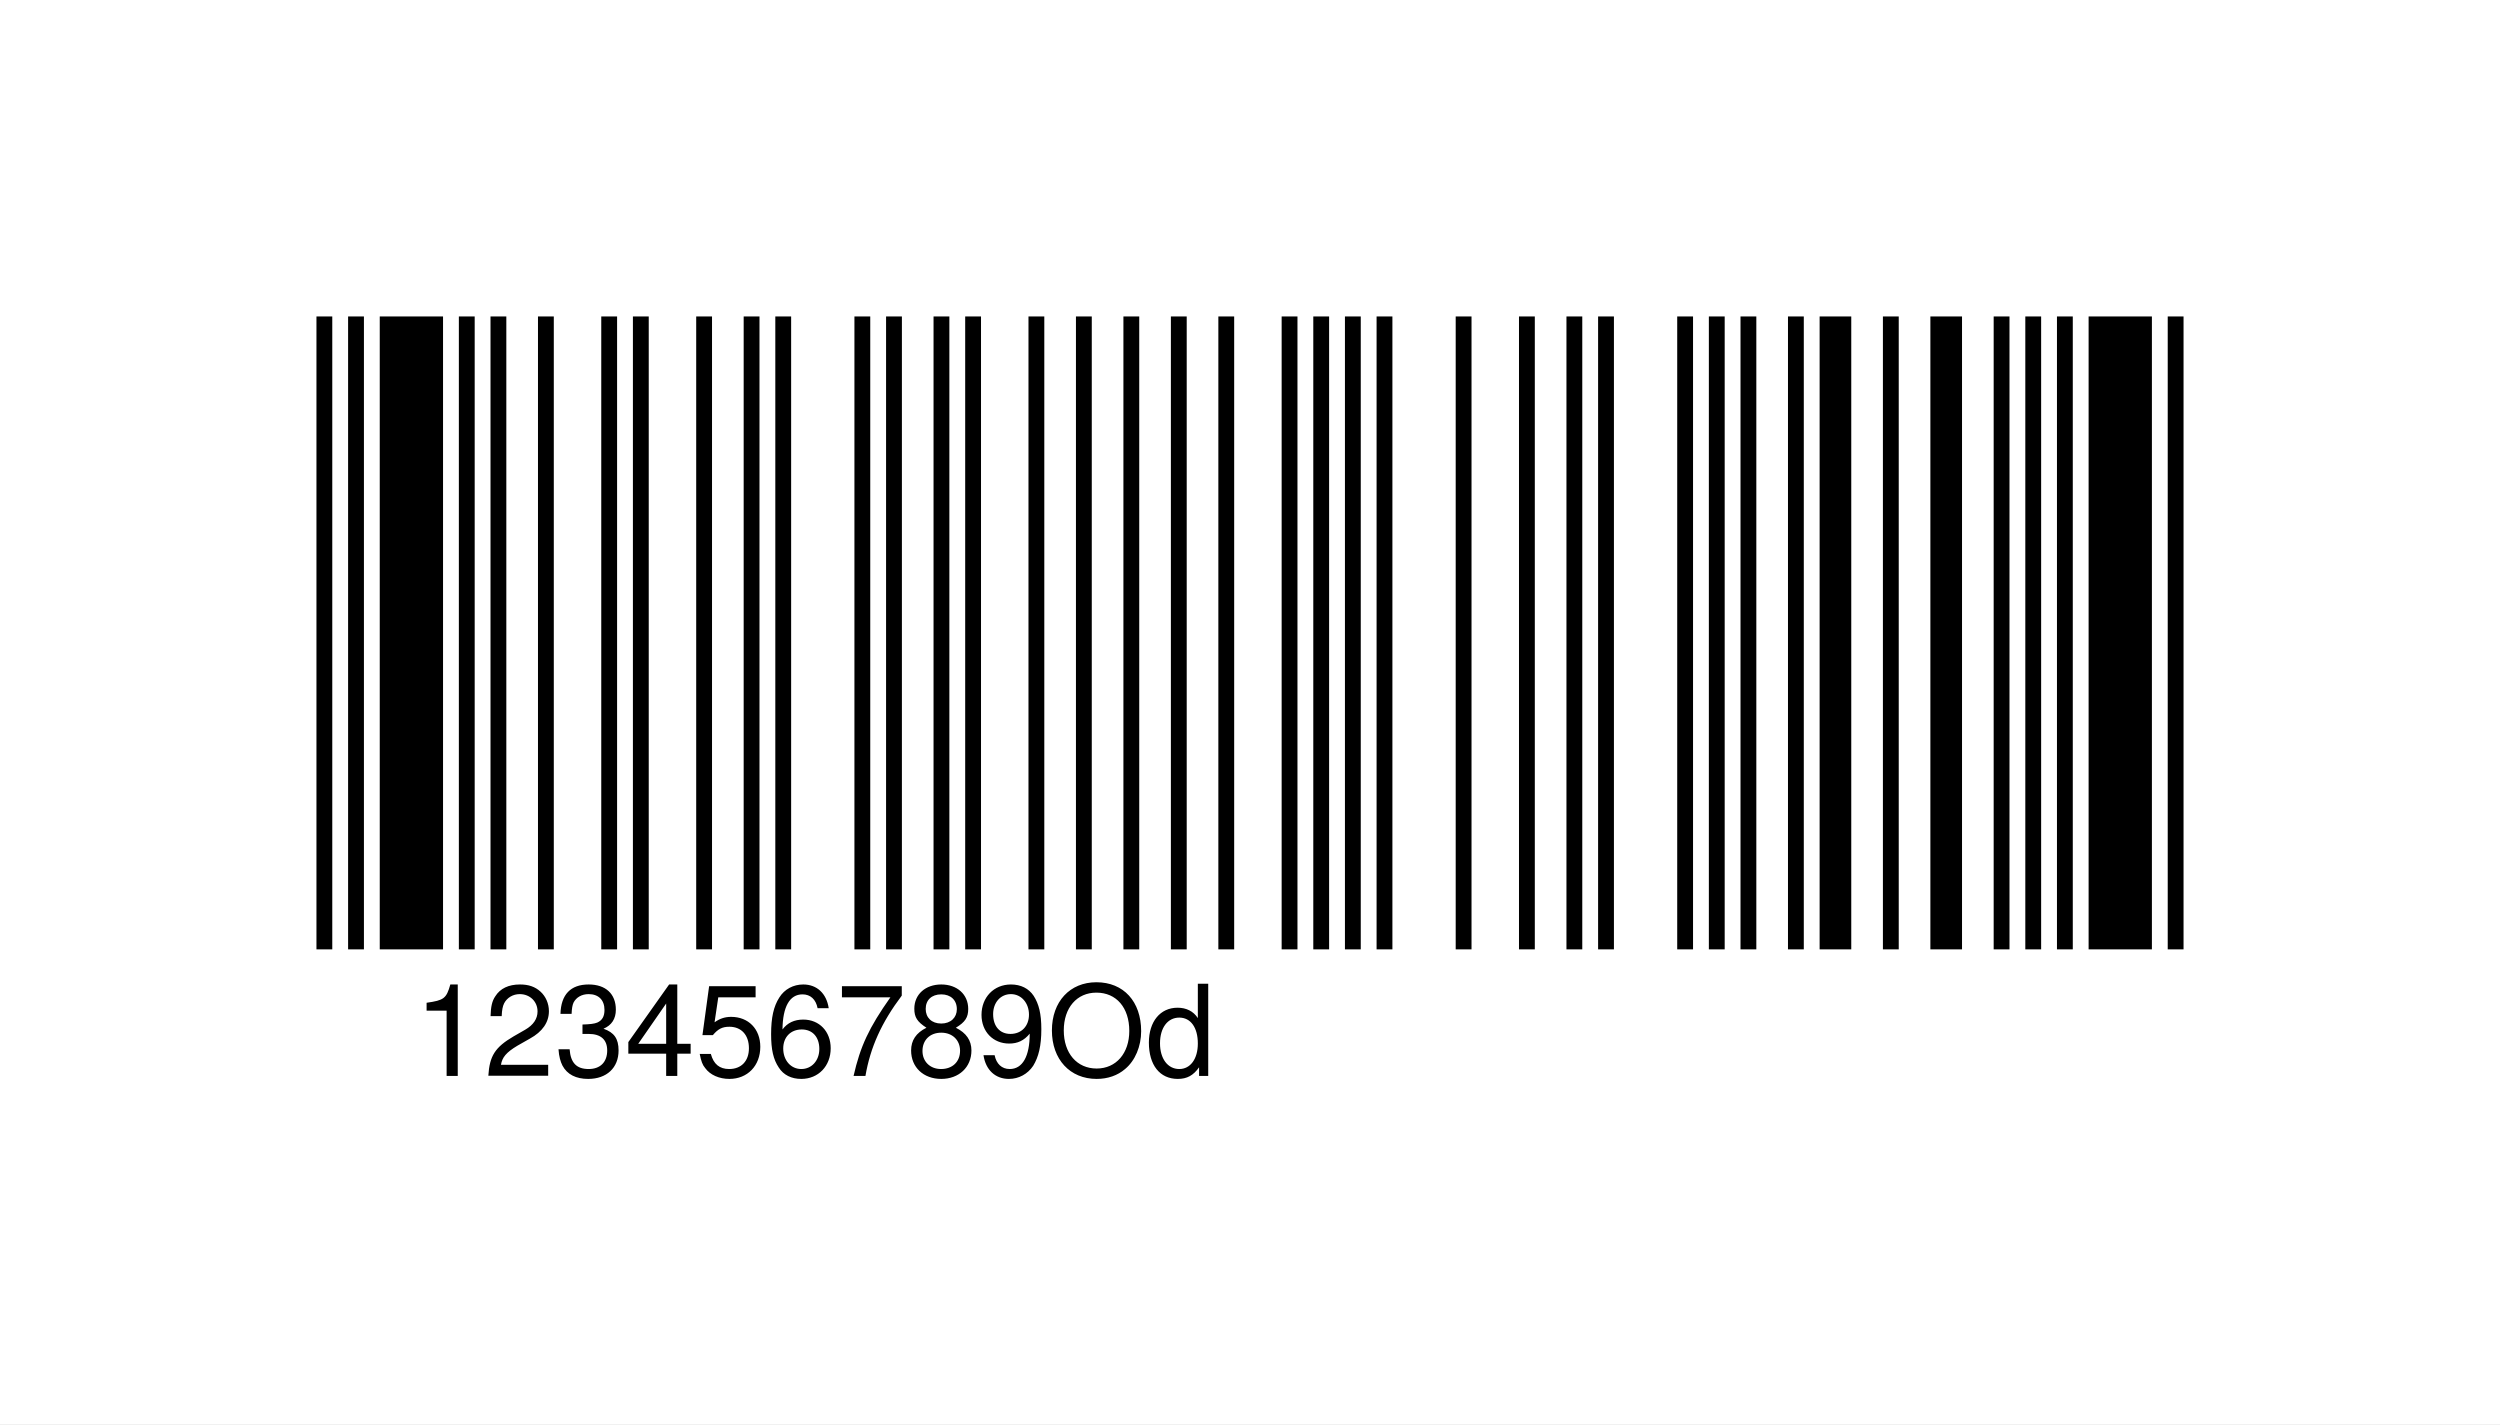
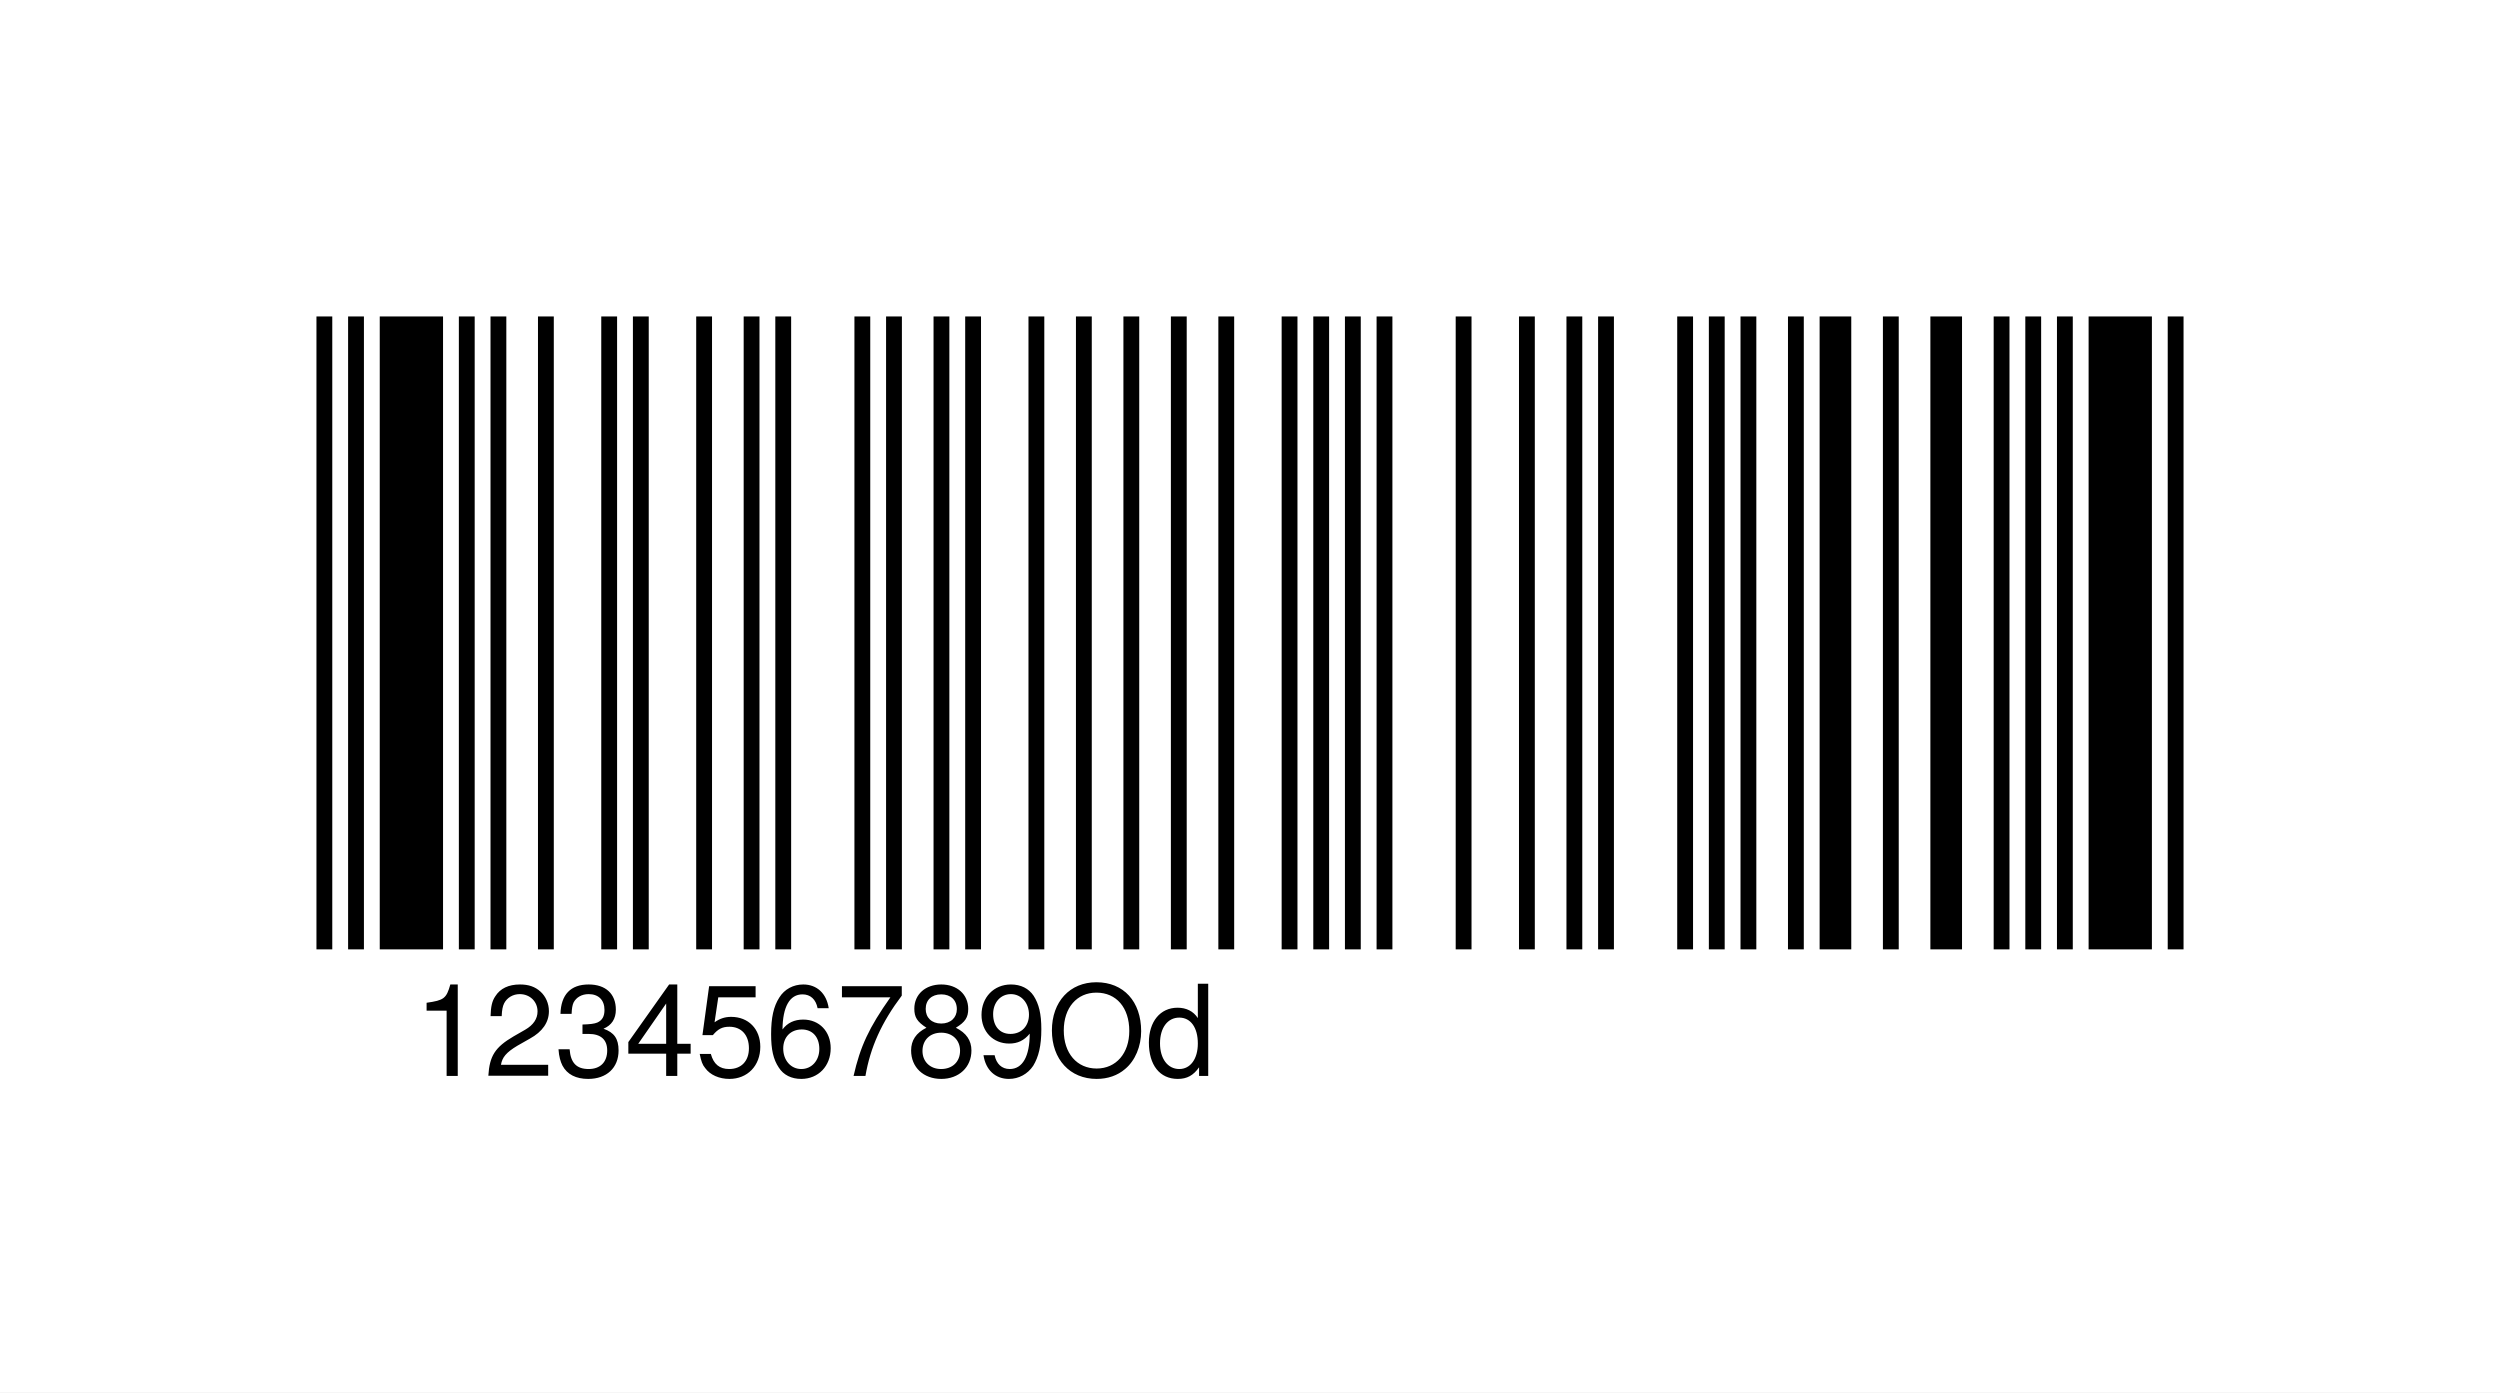
- <svg xmlns="http://www.w3.org/2000/svg" width="158" height="90" version="1.1">
+ <svg xmlns="http://www.w3.org/2000/svg" width="158" height="88" version="1.1">
  <g id="barcode" fill="#000000">
-     <rect x="0" y="0" width="158" height="90" fill="#FFFFFF" />
+     <rect x="0" y="0" width="158" height="88" fill="#FFFFFF" />
    <rect x="20.00" y="20.00" width="1.00" height="40.00" />
    <rect x="22.00" y="20.00" width="1.00" height="40.00" />
    <rect x="24.00" y="20.00" width="4.00" height="40.00" />
    <rect x="29.00" y="20.00" width="1.00" height="40.00" />
    <rect x="31.00" y="20.00" width="1.00" height="40.00" />
    <rect x="34.00" y="20.00" width="1.00" height="40.00" />
    <rect x="38.00" y="20.00" width="1.00" height="40.00" />
    <rect x="40.00" y="20.00" width="1.00" height="40.00" />
    <rect x="44.00" y="20.00" width="1.00" height="40.00" />
    <rect x="47.00" y="20.00" width="1.00" height="40.00" />
    <rect x="49.00" y="20.00" width="1.00" height="40.00" />
    <rect x="54.00" y="20.00" width="1.00" height="40.00" />
    <rect x="56.00" y="20.00" width="1.00" height="40.00" />
    <rect x="59.00" y="20.00" width="1.00" height="40.00" />
    <rect x="61.00" y="20.00" width="1.00" height="40.00" />
    <rect x="65.00" y="20.00" width="1.00" height="40.00" />
    <rect x="68.00" y="20.00" width="1.00" height="40.00" />
    <rect x="71.00" y="20.00" width="1.00" height="40.00" />
    <rect x="74.00" y="20.00" width="1.00" height="40.00" />
    <rect x="77.00" y="20.00" width="1.00" height="40.00" />
    <rect x="81.00" y="20.00" width="1.00" height="40.00" />
    <rect x="83.00" y="20.00" width="1.00" height="40.00" />
    <rect x="85.00" y="20.00" width="1.00" height="40.00" />
    <rect x="87.00" y="20.00" width="1.00" height="40.00" />
    <rect x="92.00" y="20.00" width="1.00" height="40.00" />
    <rect x="96.00" y="20.00" width="1.00" height="40.00" />
    <rect x="99.00" y="20.00" width="1.00" height="40.00" />
    <rect x="101.00" y="20.00" width="1.00" height="40.00" />
    <rect x="106.00" y="20.00" width="1.00" height="40.00" />
    <rect x="108.00" y="20.00" width="1.00" height="40.00" />
    <rect x="110.00" y="20.00" width="1.00" height="40.00" />
    <rect x="113.00" y="20.00" width="1.00" height="40.00" />
    <rect x="115.00" y="20.00" width="2.00" height="40.00" />
    <rect x="119.00" y="20.00" width="1.00" height="40.00" />
    <rect x="122.00" y="20.00" width="2.00" height="40.00" />
    <rect x="126.00" y="20.00" width="1.00" height="40.00" />
    <rect x="128.00" y="20.00" width="1.00" height="40.00" />
    <rect x="130.00" y="20.00" width="1.00" height="40.00" />
    <rect x="132.00" y="20.00" width="4.00" height="40.00" />
    <rect x="137.00" y="20.00" width="1.00" height="40.00" />
    <text x="51.50" y="68.00" text-anchor="middle" font-family="Helvetica" font-size="8.00" fill="000000">
         123456789Od
      </text>
  </g>
</svg>
